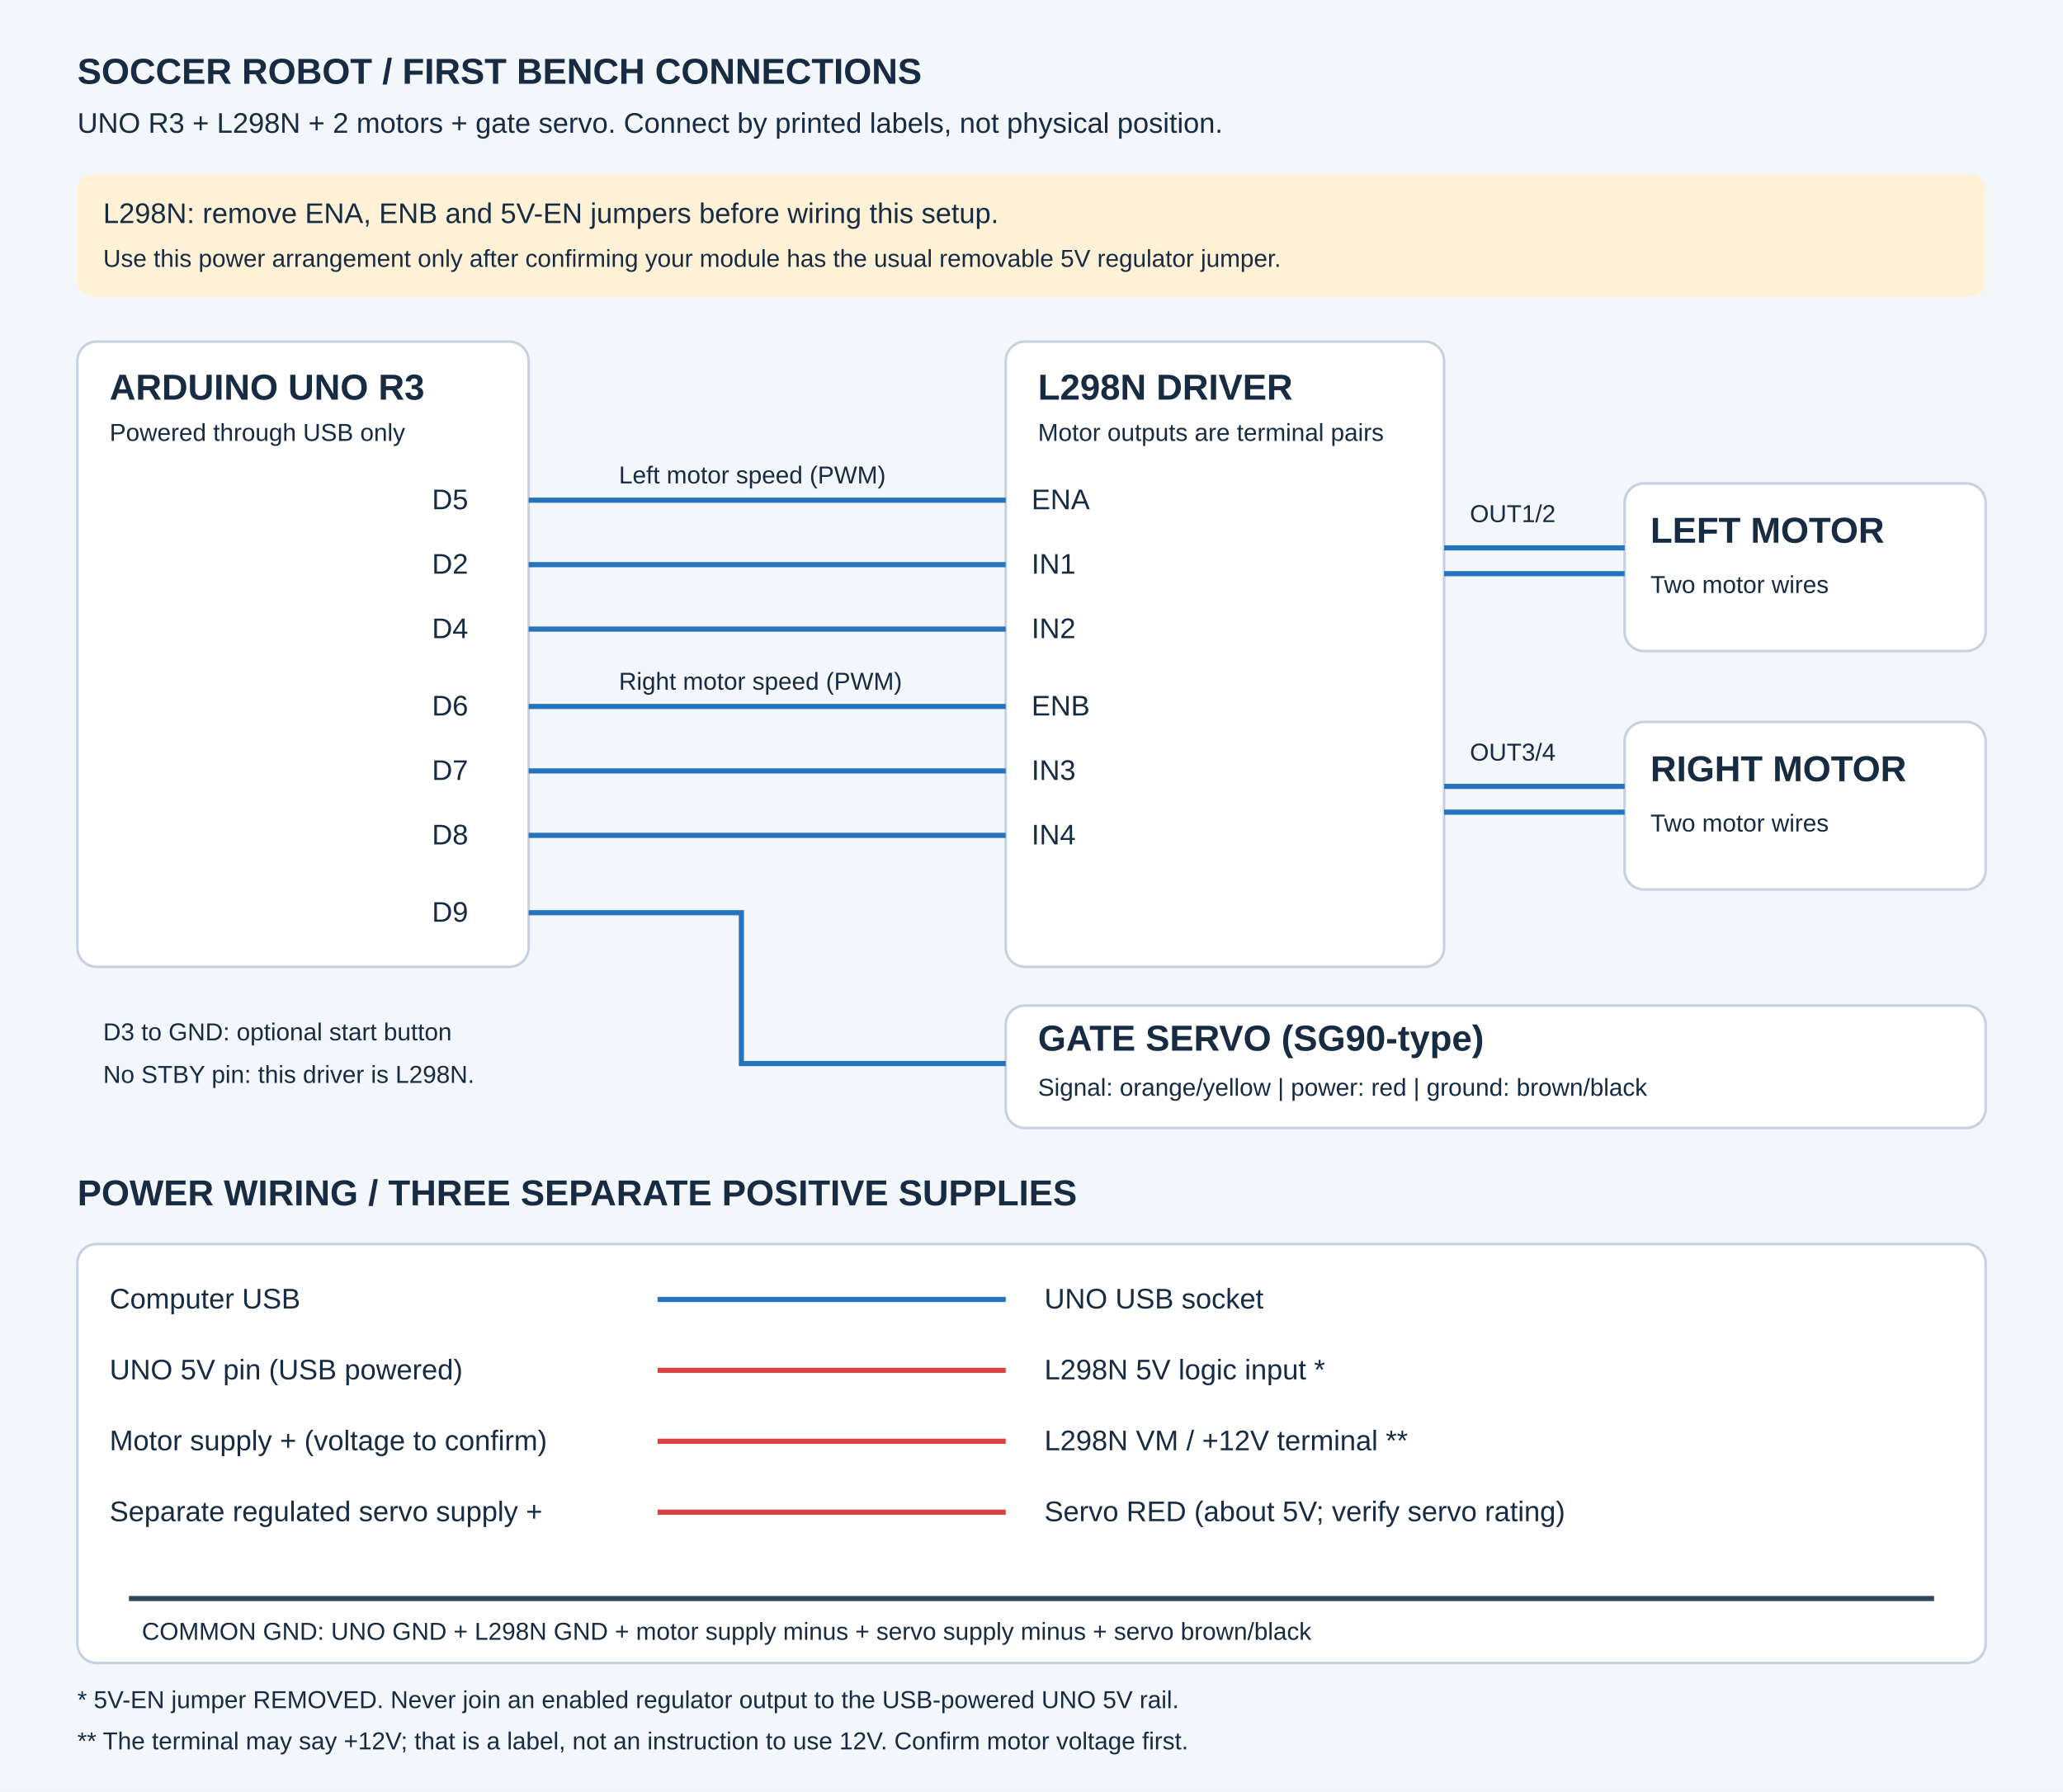
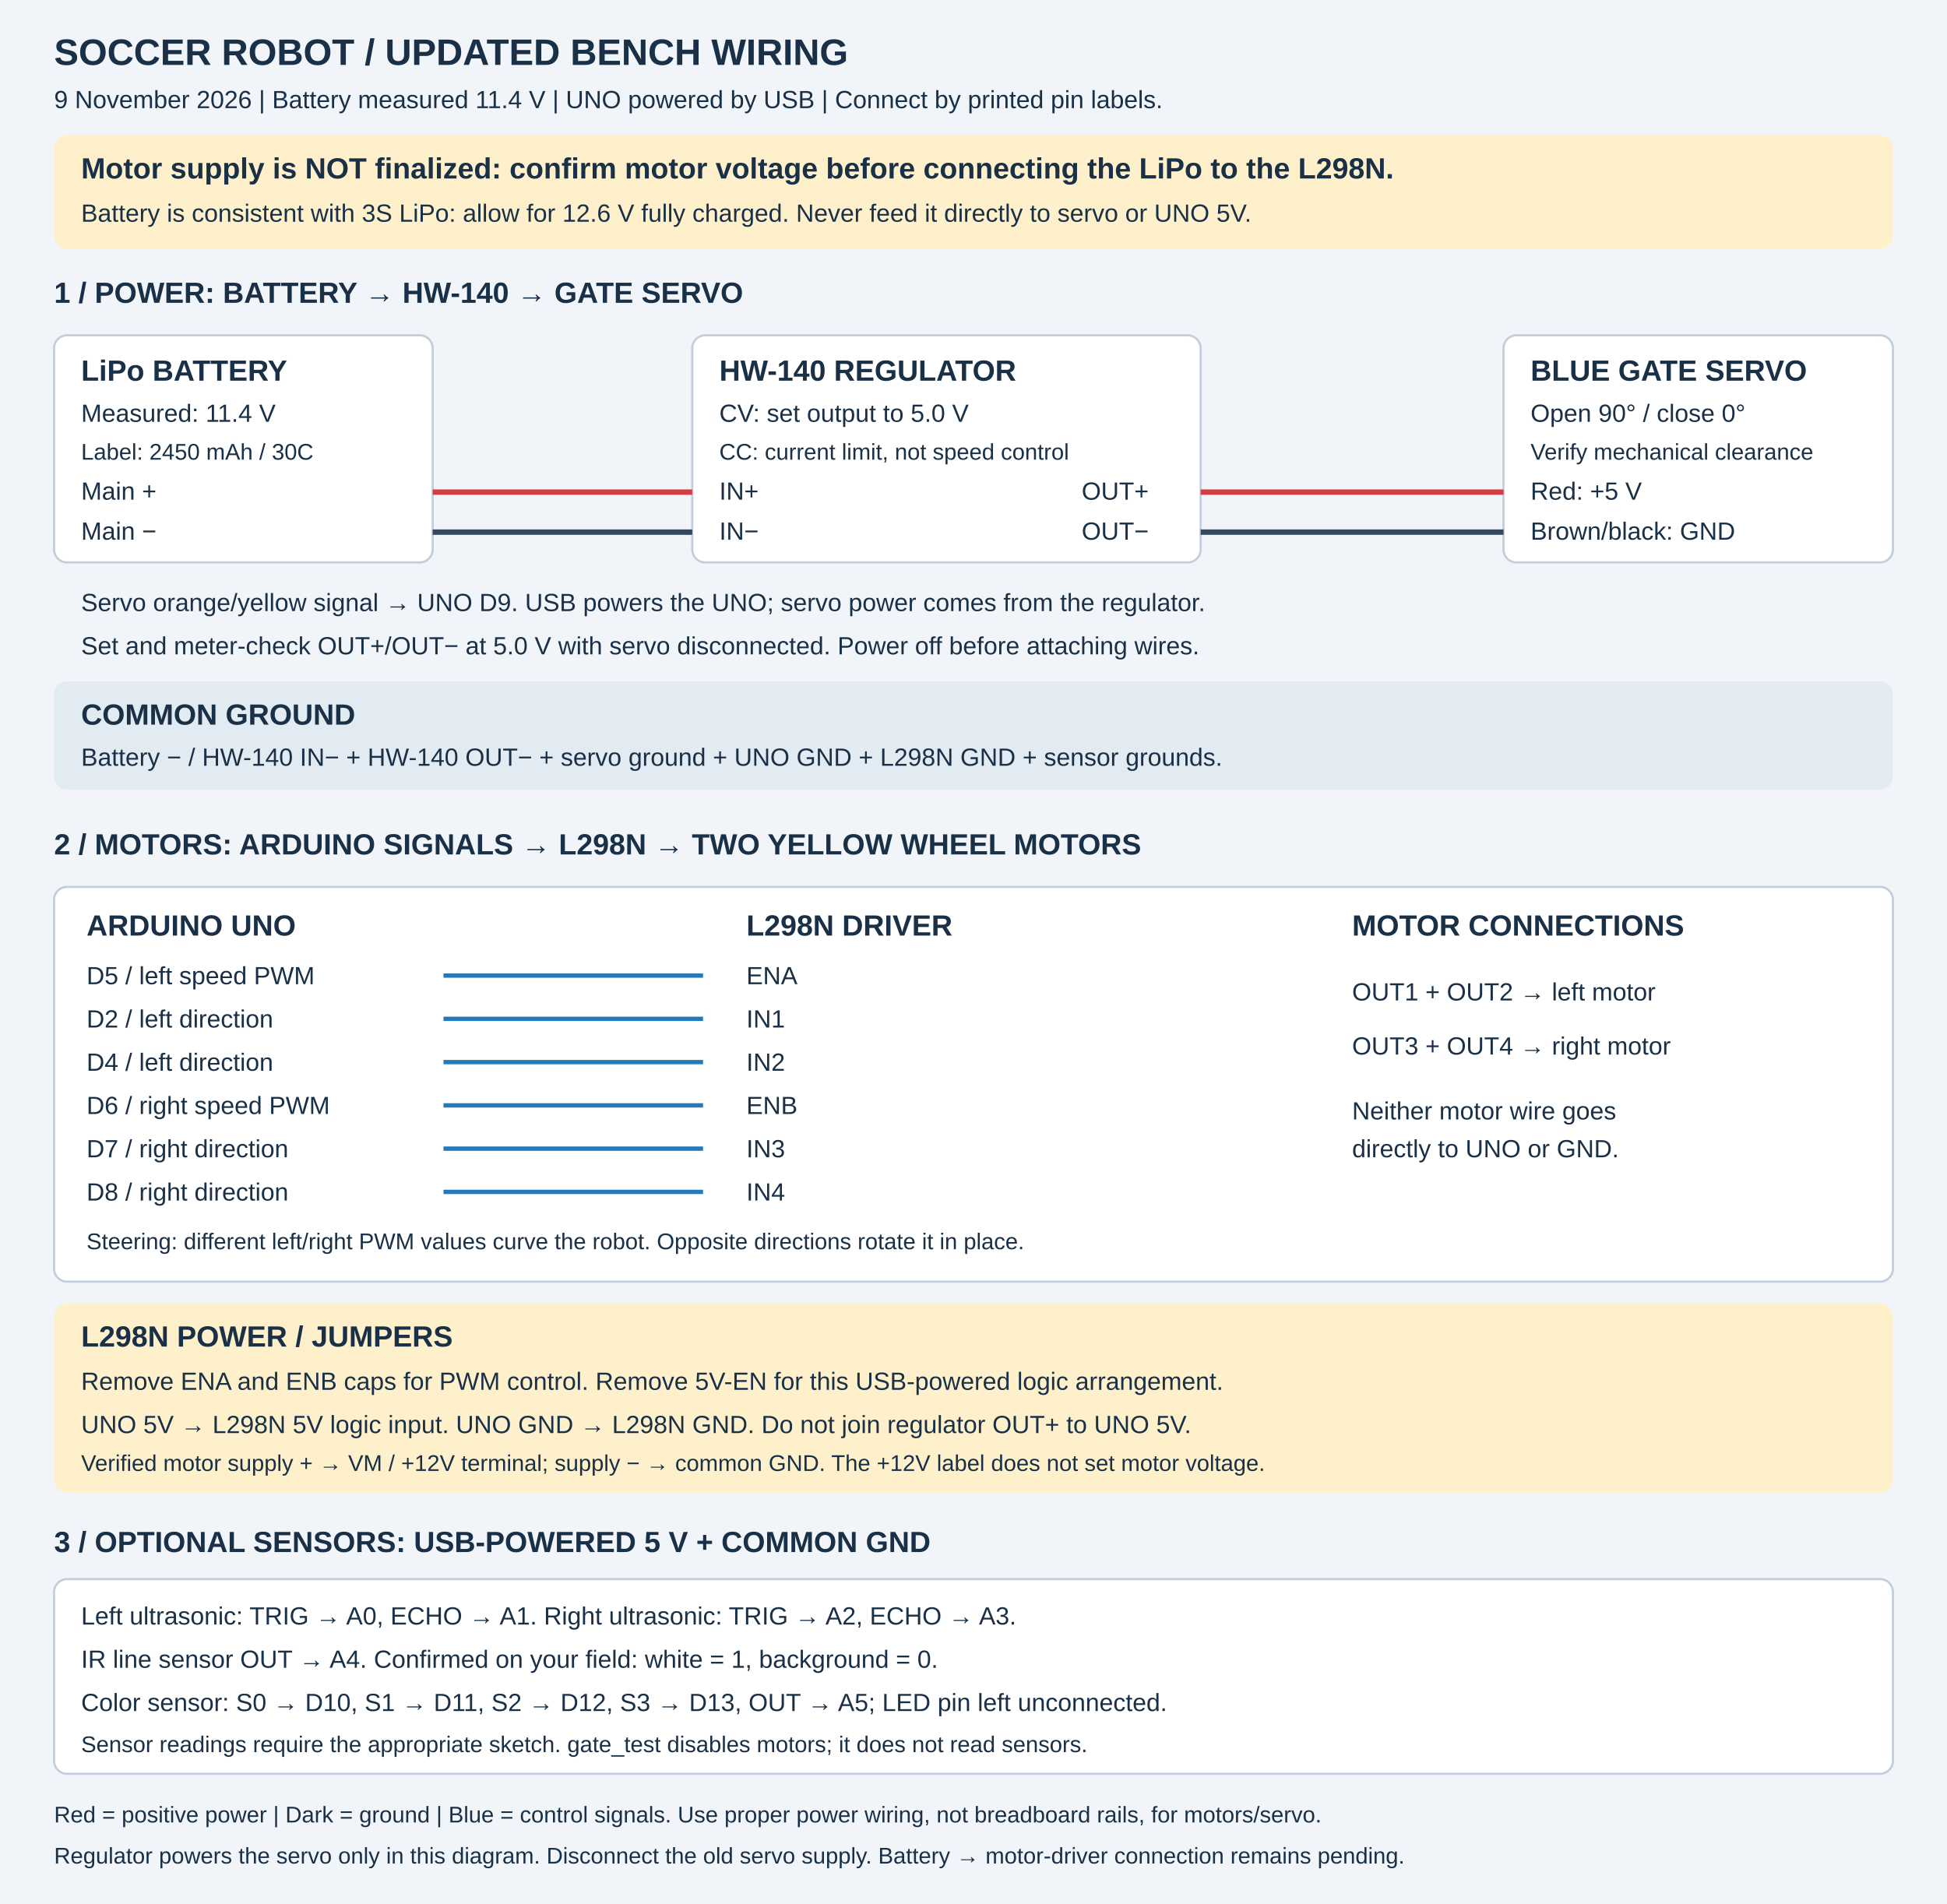
- <svg xmlns="http://www.w3.org/2000/svg" width="1600" height="1390" viewBox="0 0 1600 1390">
+ <svg xmlns="http://www.w3.org/2000/svg" width="1800" height="1760" viewBox="0 0 1800 1760">
  <defs>
-     <style>text{font-family:Arial,sans-serif;fill:#172b43} .h{font-size:28px;font-weight:700}.t{font-size:22px}.s{font-size:19px}.box{fill:#fff;stroke:#c7d1df;stroke-width:2}.sig{fill:none;stroke:#2674bd;stroke-width:4}.pwr{fill:none;stroke:#d94242;stroke-width:4}.gnd{fill:none;stroke:#33465a;stroke-width:4}</style>
+     <style>
+ text{font-family:Arial,sans-serif;fill:#193047}.title{font-size:34px;font-weight:bold}.h{font-size:27px;font-weight:bold}.t{font-size:23px}.s{font-size:21px}.box{fill:white;stroke:#c2cedb;stroke-width:2}.pwr{fill:none;stroke:#d23d42;stroke-width:5}.gnd{fill:none;stroke:#34495e;stroke-width:5}.sig{fill:none;stroke:#247ab9;stroke-width:4}.pending{fill:none;stroke:#bf7b14;stroke-width:5;stroke-dasharray:12 8}
+ </style>
  </defs>
-   <rect width="1600" height="1390" fill="#f3f6fa" />
-   <text x="60" y="65" class="h">SOCCER ROBOT / FIRST BENCH CONNECTIONS</text>
-   <text x="60" y="103" class="t">UNO R3 + L298N + 2 motors + gate servo. Connect by printed labels, not physical position.</text>
-   <rect x="60" y="135" width="1480" height="95" rx="12" fill="#fff1d5" />
-   <text x="80" y="173" class="t">L298N: remove ENA, ENB and 5V-EN jumpers before wiring this setup.</text>
-   <text x="80" y="207" class="s">Use this power arrangement only after confirming your module has the usual removable 5V regulator jumper.</text>
-   <rect x="60" y="265" width="350" height="485" rx="15" class="box" />
-   <text x="85" y="310" class="h">ARDUINO UNO R3</text>
-   <text x="85" y="342" class="s">Powered through USB only</text>
-   <rect x="780" y="265" width="340" height="485" rx="15" class="box" />
-   <text x="805" y="310" class="h">L298N DRIVER</text>
-   <text x="805" y="342" class="s">Motor outputs are terminal pairs</text>
+   <rect width="1800" height="1760" fill="#f1f5f9" />
+   <text x="50" y="60" class="title">SOCCER ROBOT / UPDATED BENCH WIRING</text>
+   <text x="50" y="100" class="t">9 November 2026 | Battery measured 11.4 V | UNO powered by USB | Connect by printed pin labels.</text>
+   <rect x="50" y="125" width="1700" height="105" rx="12" fill="#fff0cc" />
+   <text x="75" y="165" class="h">Motor supply is NOT finalized: confirm motor voltage before connecting the LiPo to the L298N.</text>
+   <text x="75" y="205" class="t">Battery is consistent with 3S LiPo: allow for 12.6 V fully charged. Never feed it directly to servo or UNO 5V.</text>
+   <text x="50" y="280" class="h">1 / POWER: BATTERY → HW-140 → GATE SERVO</text>
+   <rect x="50" y="310" width="350" height="210" rx="12" class="box" />
+   <text x="75" y="352" class="h">LiPo BATTERY</text>
+   <text x="75" y="390" class="t">Measured: 11.4 V</text>
+   <text x="75" y="425" class="s">Label: 2450 mAh / 30C</text>
+   <text x="75" y="462" class="t">Main +</text>
+   <text x="75" y="499" class="t">Main −</text>
+   <rect x="640" y="310" width="470" height="210" rx="12" class="box" />
+   <text x="665" y="352" class="h">HW-140 REGULATOR</text>
+   <text x="665" y="390" class="t">CV: set output to 5.0 V</text>
+   <text x="665" y="425" class="s">CC: current limit, not speed control</text>
+   <text x="665" y="462" class="t">IN+</text>
+   <text x="1000" y="462" class="t">OUT+</text>
+   <text x="665" y="499" class="t">IN−</text>
+   <text x="1000" y="499" class="t">OUT−</text>
+   <path d="M400 455H640" class="pwr" />
+   <path d="M400 492H640" class="gnd" />
+   <rect x="1390" y="310" width="360" height="210" rx="12" class="box" />
+   <text x="1415" y="352" class="h">BLUE GATE SERVO</text>
+   <text x="1415" y="390" class="t">Open 90° / close 0°</text>
+   <text x="1415" y="425" class="s">Verify mechanical clearance</text>
+   <text x="1415" y="462" class="t">Red: +5 V</text>
+   <text x="1415" y="499" class="t">Brown/black: GND</text>
+   <path d="M1110 455H1390" class="pwr" />
+   <path d="M1110 492H1390" class="gnd" />
+   <text x="75" y="565" class="t">Servo orange/yellow signal → UNO D9. USB powers the UNO; servo power comes from the regulator.</text>
+   <text x="75" y="605" class="t">Set and meter-check OUT+/OUT− at 5.0 V with servo disconnected. Power off before attaching wires.</text>
+   <rect x="50" y="630" width="1700" height="100" rx="12" fill="#e2eaf2" />
+   <text x="75" y="670" class="h">COMMON GROUND</text>
+   <text x="75" y="708" class="t">Battery − / HW-140 IN− + HW-140 OUT− + servo ground + UNO GND + L298N GND + sensor grounds.</text>
+   <text x="50" y="790" class="h">2 / MOTORS: ARDUINO SIGNALS → L298N → TWO YELLOW WHEEL MOTORS</text>
+   <rect x="50" y="820" width="1700" height="365" rx="12" class="box" />
+   <text x="80" y="865" class="h">ARDUINO UNO</text>
+   <text x="690" y="865" class="h">L298N DRIVER</text>
+   <text x="1250" y="865" class="h">MOTOR CONNECTIONS</text>
  <g class="t">
-     <text x="335" y="395">D5</text>
-     <text x="800" y="395">ENA</text>
-     <text x="335" y="445">D2</text>
-     <text x="800" y="445">IN1</text>
-     <text x="335" y="495">D4</text>
-     <text x="800" y="495">IN2</text>
-     <text x="335" y="555">D6</text>
-     <text x="800" y="555">ENB</text>
-     <text x="335" y="605">D7</text>
-     <text x="800" y="605">IN3</text>
-     <text x="335" y="655">D8</text>
-     <text x="800" y="655">IN4</text>
-     <text x="335" y="715">D9</text>
+     <text x="80" y="910">D5 / left speed PWM</text>
+     <text x="690" y="910">ENA</text>
+     <text x="80" y="950">D2 / left direction</text>
+     <text x="690" y="950">IN1</text>
+     <text x="80" y="990">D4 / left direction</text>
+     <text x="690" y="990">IN2</text>
+     <text x="80" y="1030">D6 / right speed PWM</text>
+     <text x="690" y="1030">ENB</text>
+     <text x="80" y="1070">D7 / right direction</text>
+     <text x="690" y="1070">IN3</text>
+     <text x="80" y="1110">D8 / right direction</text>
+     <text x="690" y="1110">IN4</text>
+     <text x="1250" y="925">OUT1 + OUT2 → left motor</text>
+     <text x="1250" y="975">OUT3 + OUT4 → right motor</text>
+     <text x="1250" y="1035">Neither motor wire goes</text>
+     <text x="1250" y="1070">directly to UNO or GND.</text>
  </g>
-   <path d="M410 388H780 M410 438H780 M410 488H780 M410 548H780 M410 598H780 M410 648H780" class="sig" />
-   <text x="480" y="375" class="s">Left motor speed (PWM)</text>
-   <text x="480" y="535" class="s">Right motor speed (PWM)</text>
-   <rect x="1260" y="375" width="280" height="130" rx="15" class="box" />
-   <text x="1280" y="421" class="h">LEFT MOTOR</text>
-   <text x="1280" y="460" class="s">Two motor wires</text>
-   <rect x="1260" y="560" width="280" height="130" rx="15" class="box" />
-   <text x="1280" y="606" class="h">RIGHT MOTOR</text>
-   <text x="1280" y="645" class="s">Two motor wires</text>
-   <path d="M1120 425H1260 M1120 445H1260 M1120 610H1260 M1120 630H1260" class="sig" />
-   <text x="1140" y="405" class="s">OUT1/2</text>
-   <text x="1140" y="590" class="s">OUT3/4</text>
-   <rect x="780" y="780" width="760" height="95" rx="15" class="box" />
-   <text x="805" y="815" class="h">GATE SERVO (SG90-type)</text>
-   <text x="805" y="850" class="s">Signal: orange/yellow | power: red | ground: brown/black</text>
-   <path d="M410 708H575V825H780" class="sig" />
-   <text x="80" y="807" class="s">D3 to GND: optional start button</text>
-   <text x="80" y="840" class="s">No STBY pin: this driver is L298N.</text>
-   <text x="60" y="935" class="h">POWER WIRING / THREE SEPARATE POSITIVE SUPPLIES</text>
-   <rect x="60" y="965" width="1480" height="325" rx="15" class="box" />
-   <g class="t">
-     <text x="85" y="1015">Computer USB</text>
-     <text x="810" y="1015">UNO USB socket</text>
-     <text x="85" y="1070">UNO 5V pin (USB powered)</text>
-     <text x="810" y="1070">L298N 5V logic input *</text>
-     <text x="85" y="1125">Motor supply + (voltage to confirm)</text>
-     <text x="810" y="1125">L298N VM / +12V terminal **</text>
-     <text x="85" y="1180">Separate regulated servo supply +</text>
-     <text x="810" y="1180">Servo RED (about 5V; verify servo rating)</text>
-   </g>
-   <path d="M510 1008H780" class="sig" />
-   <path d="M510 1063H780 M510 1118H780 M510 1173H780" class="pwr" />
-   <path d="M100 1240H1500" class="gnd" />
-   <text x="110" y="1272" class="s">COMMON GND: UNO GND + L298N GND + motor supply minus + servo supply minus + servo brown/black</text>
-   <text x="60" y="1325" class="s">* 5V-EN jumper REMOVED. Never join an enabled regulator output to the USB-powered UNO 5V rail.</text>
-   <text x="60" y="1357" class="s">** The terminal may say +12V; that is a label, not an instruction to use 12V. Confirm motor voltage first.</text>
+   <path d="M410 902H650 M410 942H650 M410 982H650 M410 1022H650 M410 1062H650 M410 1102H650" class="sig" />
+   <text x="80" y="1155" class="s">Steering: different left/right PWM values curve the robot. Opposite directions rotate it in place.</text>
+   <rect x="50" y="1205" width="1700" height="175" rx="12" fill="#fff0cc" />
+   <text x="75" y="1245" class="h">L298N POWER / JUMPERS</text>
+   <text x="75" y="1285" class="t">Remove ENA and ENB caps for PWM control. Remove 5V-EN for this USB-powered logic arrangement.</text>
+   <text x="75" y="1325" class="t">UNO 5V → L298N 5V logic input. UNO GND → L298N GND. Do not join regulator OUT+ to UNO 5V.</text>
+   <text x="75" y="1360" class="s">Verified motor supply + → VM / +12V terminal; supply − → common GND. The +12V label does not set motor voltage.</text>
+   <text x="50" y="1435" class="h">3 / OPTIONAL SENSORS: USB-POWERED 5 V + COMMON GND</text>
+   <rect x="50" y="1460" width="1700" height="180" rx="12" class="box" />
+   <text x="75" y="1502" class="t">Left ultrasonic: TRIG → A0, ECHO → A1. Right ultrasonic: TRIG → A2, ECHO → A3.</text>
+   <text x="75" y="1542" class="t">IR line sensor OUT → A4. Confirmed on your field: white = 1, background = 0.</text>
+   <text x="75" y="1582" class="t">Color sensor: S0 → D10, S1 → D11, S2 → D12, S3 → D13, OUT → A5; LED pin left unconnected.</text>
+   <text x="75" y="1620" class="s">Sensor readings require the appropriate sketch. gate_test disables motors; it does not read sensors.</text>
+   <text x="50" y="1685" class="s">Red = positive power | Dark = ground | Blue = control signals. Use proper power wiring, not breadboard rails, for motors/servo.</text>
+   <text x="50" y="1723" class="s">Regulator powers the servo only in this diagram. Disconnect the old servo supply. Battery → motor-driver connection remains pending.</text>
</svg>
